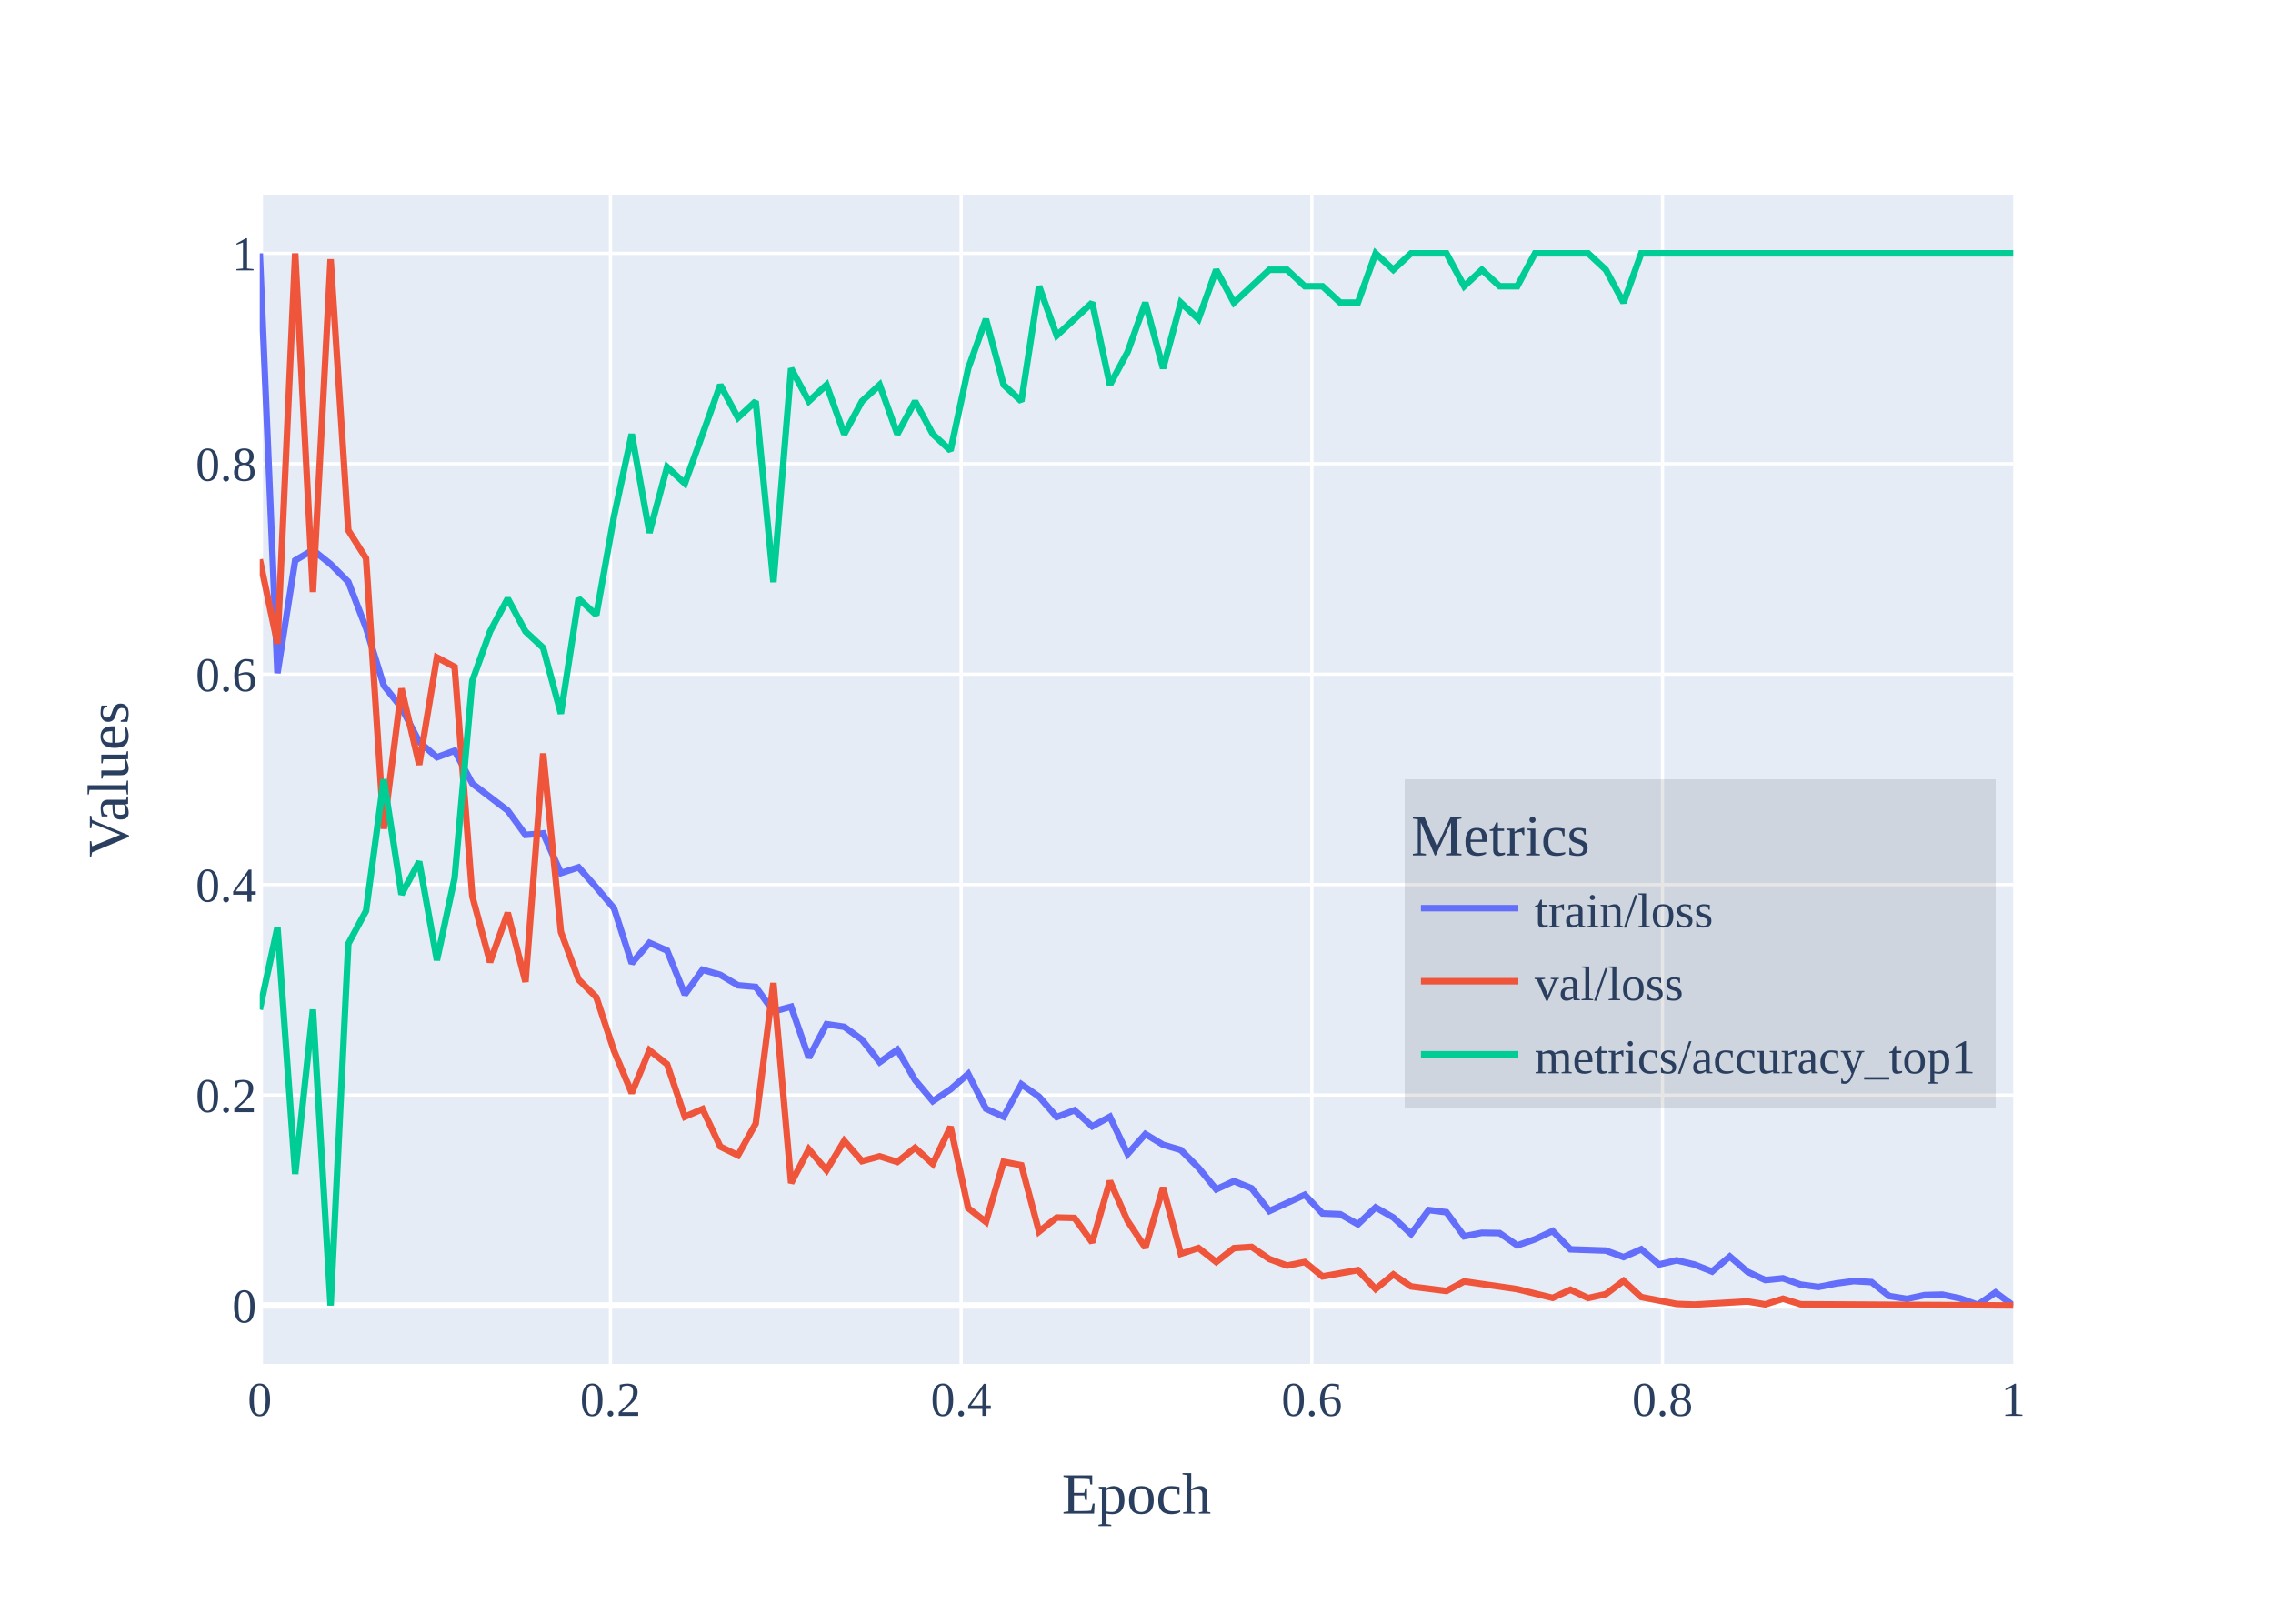
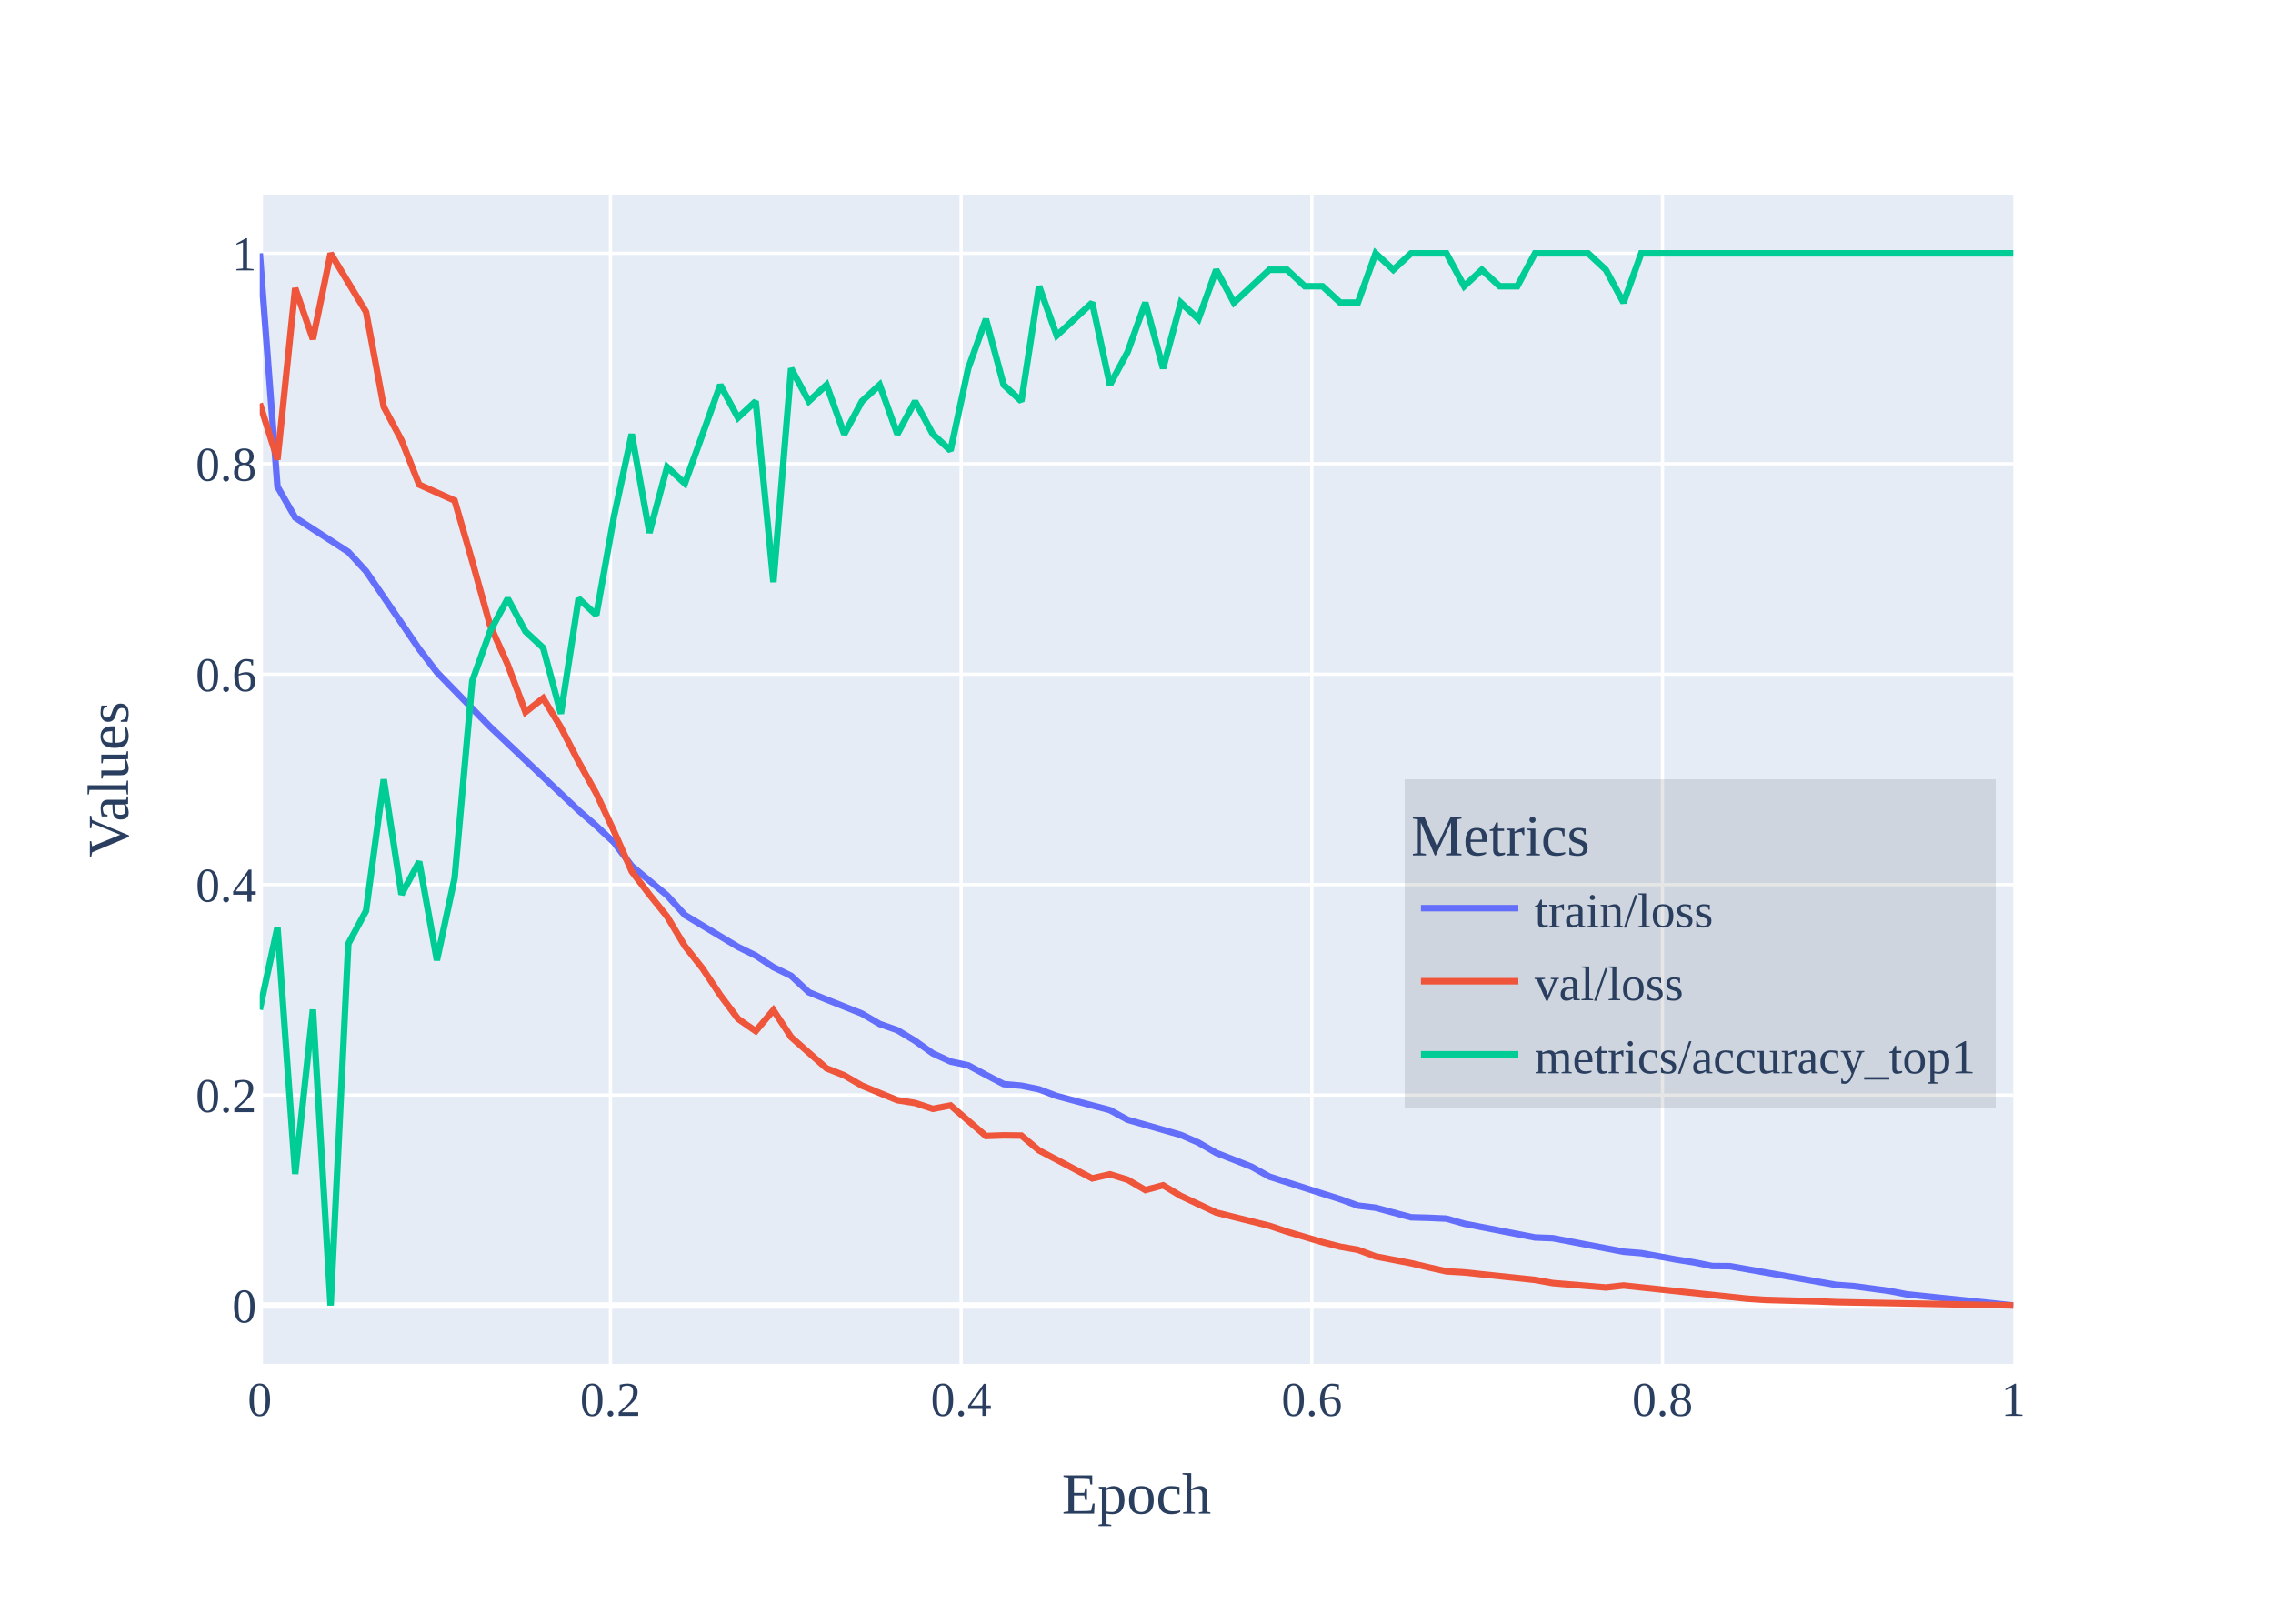
<svg xmlns="http://www.w3.org/2000/svg" class="main-svg" width="700" height="500" style="" viewBox="0 0 700 500">
  <rect x="0" y="0" width="700" height="500" style="fill: rgb(255, 255, 255); fill-opacity: 1;" />
-   <defs id="defs-04b2fd">
+   <defs id="defs-1186b7">
    <g class="clips">
-       <clipPath id="clip04b2fdxyplot" class="plotclip">
+       <clipPath id="clip1186b7xyplot" class="plotclip">
        <rect width="540" height="360" />
      </clipPath>
-       <clipPath class="axesclip" id="clip04b2fdx">
+       <clipPath class="axesclip" id="clip1186b7x">
        <rect x="80" y="0" width="540" height="500" />
      </clipPath>
-       <clipPath class="axesclip" id="clip04b2fdy">
+       <clipPath class="axesclip" id="clip1186b7y">
        <rect x="0" y="60" width="700" height="360" />
      </clipPath>
-       <clipPath class="axesclip" id="clip04b2fdxy">
+       <clipPath class="axesclip" id="clip1186b7xy">
        <rect x="80" y="60" width="540" height="360" />
      </clipPath>
    </g>
    <g class="gradients" />
    <g class="patterns" />
  </defs>
  <g class="bglayer">
    <rect class="bg" x="80" y="60" width="540" height="360" style="fill: rgb(229, 236, 246); fill-opacity: 1; stroke-width: 0;" />
  </g>
  <g class="layer-below">
    <g class="imagelayer" />
    <g class="shapelayer" />
  </g>
  <g class="cartesianlayer">
    <g class="subplot xy">
      <g class="layer-subplot">
        <g class="shapelayer" />
        <g class="imagelayer" />
      </g>
      <g class="minor-gridlayer">
        <g class="x" />
        <g class="y" />
      </g>
      <g class="gridlayer">
        <g class="x">
          <path class="xgrid crisp" transform="translate(188,0)" d="M0,60v360" style="stroke: rgb(255, 255, 255); stroke-opacity: 1; stroke-width: 1px;" />
          <path class="xgrid crisp" transform="translate(296,0)" d="M0,60v360" style="stroke: rgb(255, 255, 255); stroke-opacity: 1; stroke-width: 1px;" />
          <path class="xgrid crisp" transform="translate(404,0)" d="M0,60v360" style="stroke: rgb(255, 255, 255); stroke-opacity: 1; stroke-width: 1px;" />
          <path class="xgrid crisp" transform="translate(512,0)" d="M0,60v360" style="stroke: rgb(255, 255, 255); stroke-opacity: 1; stroke-width: 1px;" />
        </g>
        <g class="y">
          <path class="ygrid crisp" transform="translate(0,337.2)" d="M80,0h540" style="stroke: rgb(255, 255, 255); stroke-opacity: 1; stroke-width: 1px;" />
          <path class="ygrid crisp" transform="translate(0,272.4)" d="M80,0h540" style="stroke: rgb(255, 255, 255); stroke-opacity: 1; stroke-width: 1px;" />
          <path class="ygrid crisp" transform="translate(0,207.6)" d="M80,0h540" style="stroke: rgb(255, 255, 255); stroke-opacity: 1; stroke-width: 1px;" />
          <path class="ygrid crisp" transform="translate(0,142.8)" d="M80,0h540" style="stroke: rgb(255, 255, 255); stroke-opacity: 1; stroke-width: 1px;" />
          <path class="ygrid crisp" transform="translate(0,78)" d="M80,0h540" style="stroke: rgb(255, 255, 255); stroke-opacity: 1; stroke-width: 1px;" />
        </g>
      </g>
      <g class="zerolinelayer">
        <path class="xzl zl crisp" transform="translate(80,0)" d="M0,60v360" style="stroke: rgb(255, 255, 255); stroke-opacity: 1; stroke-width: 2px;" />
        <path class="yzl zl crisp" transform="translate(0,402)" d="M80,0h540" style="stroke: rgb(255, 255, 255); stroke-opacity: 1; stroke-width: 2px;" />
      </g>
      <g class="layer-between">
        <g class="shapelayer" />
        <g class="imagelayer" />
      </g>
      <path class="xlines-below" />
      <path class="ylines-below" />
      <g class="overlines-below" />
      <g class="xaxislayer-below" />
      <g class="yaxislayer-below" />
      <g class="overaxes-below" />
      <g class="overplot">
-         <g class="xy" transform="translate(80,60)" clip-path="url(#clip04b2fdxyplot)">
+         <g class="xy" transform="translate(80,60)" clip-path="url(#clip1186b7xyplot)">
          <g class="scatterlayer mlayer">
-             <g class="trace scatter trace099211" style="stroke-miterlimit: 2; opacity: 1;">
+             <g class="trace scatter trace9c25ba" style="stroke-miterlimit: 2; opacity: 1;">
              <g class="fills" />
              <g class="errorbars" />
              <g class="lines">
-                 <path class="js-line" d="M0,18L5.45,147.27L10.91,112.56L16.36,109.35L21.82,113.72L27.27,119.18L32.73,133.35L38.18,151.09L43.64,157.92L49.09,168.42L54.55,173.18L60,171.15L65.45,181.28L76.36,189.6L81.82,197.08L87.27,196.62L92.73,208.84L98.18,207.06L103.64,213.27L109.09,219.7L114.55,236.63L120,230.32L125.45,232.71L130.91,246.24L136.36,238.62L141.82,240.18L147.27,243.41L152.73,243.9L158.18,251.44L163.64,249.99L169.09,265.68L174.55,255.38L180,256.19L185.45,260.14L190.91,267.07L196.36,263.24L201.82,272.59L207.27,279.06L212.73,275.43L218.18,270.68L223.64,281.41L229.09,283.86L234.55,273.89L240,277.7L245.45,283.97L250.91,281.88L256.36,286.83L261.82,283.87L267.27,295.34L272.73,289.21L278.18,292.5L283.64,294.1L289.09,299.58L294.55,306.23L300,303.7L305.45,305.91L310.91,312.92L321.82,307.91L327.27,313.67L332.73,313.89L338.18,317L343.64,311.79L349.09,314.9L354.55,319.98L360,312.61L365.45,313.28L370.91,320.69L376.36,319.62L381.82,319.71L387.27,323.49L392.73,321.61L398.18,319.06L403.64,324.71L414.55,325.09L420,327.1L425.45,324.68L430.91,329.38L436.36,328.09L441.82,329.39L447.27,331.54L452.73,326.9L458.18,331.63L463.64,334.16L469.09,333.63L474.55,335.57L480,336.3L485.45,335.23L490.91,334.49L496.36,334.8L501.82,339.1L507.27,339.97L512.73,338.8L518.18,338.66L523.64,339.81L529.09,341.79L534.55,337.97L540,342" style="vector-effect: none; fill: none; stroke: rgb(99, 110, 250); stroke-opacity: 1; stroke-width: 2px; opacity: 1;" />
+                 <path class="js-line" d="M0,18L5.45,89.84L10.91,99.37L27.27,109.95L32.73,115.88L49.09,139.87L54.55,147.01L65.45,158.2L70.91,163.78L98.18,189.56L103.64,194.32L109.09,199.4L114.55,206.67L125.45,215.73L130.91,221.75L147.27,231.58L152.73,234.25L158.18,237.83L163.64,240.49L169.09,245.55L174.55,247.79L185.45,252.12L190.91,255.31L196.36,257.22L201.82,260.5L207.27,264.37L212.73,266.87L218.18,268.05L223.64,270.98L229.09,273.82L234.55,274.32L240,275.43L245.45,277.49L261.82,281.83L267.27,284.81L283.64,289.48L289.09,291.85L294.55,295.01L300,297.13L305.45,299.28L310.91,302.32L327.27,307.54L332.73,309.26L338.18,311.24L343.64,311.9L354.55,314.85L360,315L365.45,315.25L370.91,316.81L392.73,321.06L398.18,321.27L420,325.44L425.45,325.88L436.36,327.88L441.82,328.74L447.27,329.85L452.73,329.9L485.45,335.66L490.91,336.05L501.82,337.52L507.27,338.58L540,342" style="vector-effect: none; fill: none; stroke: rgb(99, 110, 250); stroke-opacity: 1; stroke-width: 2px; opacity: 1;" />
              </g>
              <g class="points" />
              <g class="text" />
            </g>
-             <g class="trace scatter traceb5169e" style="stroke-miterlimit: 2; opacity: 1;">
+             <g class="trace scatter tracedb9360" style="stroke-miterlimit: 2; opacity: 1;">
              <g class="fills" />
              <g class="errorbars" />
              <g class="lines">
-                 <path class="js-line" d="M0,112.25L5.45,138.21L10.91,18L16.36,122.31L21.82,19.82L27.27,103.28L32.73,111.94L38.18,195.21L43.64,152.02L49.09,175.48L54.55,142.45L60,145.35L65.45,216L70.91,236.28L76.36,221.07L81.82,242.35L87.27,172L92.73,226.96L98.18,241.65L103.64,247.08L109.09,263.57L114.55,276.58L120,263.41L125.45,267.72L130.91,283.87L136.36,281.5L141.82,293.07L147.27,295.75L152.73,285.99L158.18,242.7L163.64,304.3L169.09,293.89L174.55,300.37L180,291.28L185.45,297.54L190.91,296.06L196.36,297.79L201.82,293.42L207.27,298.4L212.73,286.96L218.18,312.02L223.64,316.26L229.09,297.74L234.55,298.81L240,319.24L245.45,314.91L250.91,315.04L256.36,322.58L261.82,303.67L267.27,315.96L272.73,324.21L278.18,305.68L283.64,326.08L289.09,324.29L294.55,328.6L300,324.33L305.45,323.96L310.91,327.7L316.36,329.71L321.82,328.61L327.27,333.05L338.18,331.1L343.64,336.93L349.09,332.44L354.55,336.14L365.45,337.53L370.91,334.59L387.27,336.96L392.73,338.32L398.18,339.66L403.64,337.14L409.09,339.71L414.55,338.5L420,334.41L425.45,339.41L436.36,341.52L441.82,341.73L458.18,340.76L463.64,341.66L469.09,339.91L474.55,341.63L540,342" style="vector-effect: none; fill: none; stroke: rgb(239, 85, 59); stroke-opacity: 1; stroke-width: 2px; opacity: 1;" />
+                 <path class="js-line" d="M0,64.24L5.45,81.52L10.91,28.72L16.36,44.43L21.82,18L32.73,36.03L38.18,65.29L43.64,75.53L49.09,89.24L60,94.13L65.45,112.91L70.91,132.54L76.36,144.66L81.82,159.26L87.27,154.99L92.73,163.97L98.18,174.55L103.64,184.34L109.09,195.97L114.55,208.33L120,215.47L125.45,222.24L130.91,231.33L136.36,238.23L141.82,246.43L147.27,253.71L152.73,257.5L158.18,251.05L163.64,259.36L174.55,268.97L180,271.14L185.45,274.3L190.91,276.56L196.36,278.78L201.82,279.64L207.27,281.44L212.73,280.4L223.64,289.8L229.09,289.61L234.55,289.68L240,294.24L256.36,302.86L261.82,301.6L267.27,303.27L272.73,306.45L278.18,304.98L283.64,308.26L294.55,313.38L300,314.75L310.91,317.46L316.36,319.27L327.27,322.51L332.73,323.9L338.18,324.85L343.64,326.9L354.55,328.98L360,330.27L365.45,331.48L370.91,331.81L392.73,334.12L398.18,335.1L414.55,336.46L420,335.85L458.18,339.92L463.64,340.28L480,340.75L485.45,340.97L540,342" style="vector-effect: none; fill: none; stroke: rgb(239, 85, 59); stroke-opacity: 1; stroke-width: 2px; opacity: 1;" />
              </g>
              <g class="points" />
              <g class="text" />
            </g>
-             <g class="trace scatter traceb08b10" style="stroke-miterlimit: 2; opacity: 1;">
+             <g class="trace scatter trace5d23ee" style="stroke-miterlimit: 2; opacity: 1;">
              <g class="fills" />
              <g class="errorbars" />
              <g class="lines">
                <path class="js-line" d="M0,250.87L5.45,225.56L10.91,301.5L16.36,250.87L21.82,342L27.27,230.62L32.73,220.5L38.18,180L43.64,215.44L49.09,205.31L54.55,235.69L60,210.37L65.45,149.63L70.91,134.44L76.36,124.31L81.82,134.44L87.27,139.5L92.73,159.75L98.18,124.31L103.64,129.38L109.09,99L114.55,73.68L120,104.06L125.45,83.81L130.91,88.88L141.82,58.5L147.27,68.63L152.73,63.56L158.18,119.25L163.64,53.43L169.09,63.56L174.55,58.5L180,73.68L185.45,63.56L190.91,58.5L196.36,73.68L201.82,63.56L207.27,73.68L212.73,78.75L218.18,53.43L223.64,38.25L229.09,58.5L234.55,63.56L240,28.13L245.45,43.31L256.36,33.18L261.82,58.5L267.27,48.38L272.73,33.18L278.18,53.43L283.64,33.18L289.09,38.25L294.55,23.06L300,33.18L305.45,28.13L310.91,23.06L316.36,23.06L321.82,28.13L327.27,28.13L332.73,33.18L338.18,33.18L343.64,18L349.09,23.06L354.55,18L360,18L365.45,18L370.91,28.13L376.36,23.06L381.82,28.13L387.27,28.13L392.73,18L409.09,18L414.55,23.06L420,33.18L425.45,18L540,18" style="vector-effect: none; fill: none; stroke: rgb(0, 204, 150); stroke-opacity: 1; stroke-width: 2px; opacity: 1;" />
              </g>
              <g class="points" />
              <g class="text" />
            </g>
          </g>
        </g>
      </g>
      <path class="xlines-above crisp" d="M0,0" style="fill: none;" />
      <path class="ylines-above crisp" d="M0,0" style="fill: none;" />
      <g class="overlines-above" />
      <g class="xaxislayer-above">
        <g class="xtick">
          <text text-anchor="middle" x="0" y="436" transform="translate(80,0)" style="font-family: 'Times New Roman'; font-size: 15px; fill: rgb(42, 63, 95); fill-opacity: 1; white-space: pre; opacity: 1;">0</text>
        </g>
        <g class="xtick">
          <text text-anchor="middle" x="0" y="436" style="font-family: 'Times New Roman'; font-size: 15px; fill: rgb(42, 63, 95); fill-opacity: 1; white-space: pre; opacity: 1;" transform="translate(188,0)">0.2</text>
        </g>
        <g class="xtick">
          <text text-anchor="middle" x="0" y="436" style="font-family: 'Times New Roman'; font-size: 15px; fill: rgb(42, 63, 95); fill-opacity: 1; white-space: pre; opacity: 1;" transform="translate(296,0)">0.4</text>
        </g>
        <g class="xtick">
          <text text-anchor="middle" x="0" y="436" style="font-family: 'Times New Roman'; font-size: 15px; fill: rgb(42, 63, 95); fill-opacity: 1; white-space: pre; opacity: 1;" transform="translate(404,0)">0.6</text>
        </g>
        <g class="xtick">
          <text text-anchor="middle" x="0" y="436" style="font-family: 'Times New Roman'; font-size: 15px; fill: rgb(42, 63, 95); fill-opacity: 1; white-space: pre; opacity: 1;" transform="translate(512,0)">0.8</text>
        </g>
        <g class="xtick">
          <text text-anchor="middle" x="0" y="436" style="font-family: 'Times New Roman'; font-size: 15px; fill: rgb(42, 63, 95); fill-opacity: 1; white-space: pre; opacity: 1;" transform="translate(620,0)">1</text>
        </g>
      </g>
      <g class="yaxislayer-above">
        <g class="ytick">
          <text text-anchor="end" x="79" y="5.25" transform="translate(0,402)" style="font-family: 'Times New Roman'; font-size: 15px; fill: rgb(42, 63, 95); fill-opacity: 1; white-space: pre; opacity: 1;">0</text>
        </g>
        <g class="ytick">
          <text text-anchor="end" x="79" y="5.25" style="font-family: 'Times New Roman'; font-size: 15px; fill: rgb(42, 63, 95); fill-opacity: 1; white-space: pre; opacity: 1;" transform="translate(0,337.2)">0.2</text>
        </g>
        <g class="ytick">
          <text text-anchor="end" x="79" y="5.25" style="font-family: 'Times New Roman'; font-size: 15px; fill: rgb(42, 63, 95); fill-opacity: 1; white-space: pre; opacity: 1;" transform="translate(0,272.4)">0.4</text>
        </g>
        <g class="ytick">
          <text text-anchor="end" x="79" y="5.25" style="font-family: 'Times New Roman'; font-size: 15px; fill: rgb(42, 63, 95); fill-opacity: 1; white-space: pre; opacity: 1;" transform="translate(0,207.6)">0.6</text>
        </g>
        <g class="ytick">
          <text text-anchor="end" x="79" y="5.25" style="font-family: 'Times New Roman'; font-size: 15px; fill: rgb(42, 63, 95); fill-opacity: 1; white-space: pre; opacity: 1;" transform="translate(0,142.8)">0.8</text>
        </g>
        <g class="ytick">
          <text text-anchor="end" x="79" y="5.25" style="font-family: 'Times New Roman'; font-size: 15px; fill: rgb(42, 63, 95); fill-opacity: 1; white-space: pre; opacity: 1;" transform="translate(0,78)">1</text>
        </g>
      </g>
      <g class="overaxes-above" />
    </g>
  </g>
  <g class="polarlayer" />
  <g class="smithlayer" />
  <g class="ternarylayer" />
  <g class="geolayer" />
  <g class="funnelarealayer" />
  <g class="pielayer" />
  <g class="iciclelayer" />
  <g class="treemaplayer" />
  <g class="sunburstlayer" />
  <g class="glimages" />
-   <defs id="topdefs-04b2fd">
+   <defs id="topdefs-1186b7">
    <g class="clips" />
-     <clipPath id="legend04b2fd">
+     <clipPath id="legend1186b7">
      <rect width="182" height="101" x="0" y="0" />
    </clipPath>
  </defs>
  <g class="layer-above">
    <g class="imagelayer" />
    <g class="shapelayer" />
  </g>
  <g class="infolayer">
    <g class="legend" pointer-events="all" transform="translate(432.6,240)">
      <rect class="bg" shape-rendering="crispEdges" width="182" height="101" x="0" y="0" style="stroke: rgb(68, 68, 68); stroke-opacity: 1; fill: rgb(0, 0, 0); fill-opacity: 0.1; stroke-width: 0px;" />
-       <g class="scrollbox" transform="" clip-path="url(#legend04b2fd)">
+       <g class="scrollbox" transform="" clip-path="url(#legend1186b7)">
        <text class="legendtitletext" text-anchor="start" x="2" y="23.4" style="font-family: 'Times New Roman'; font-size: 18px; fill: rgb(42, 63, 95); fill-opacity: 1; white-space: pre;">Metrics</text>
        <g class="groups" transform="">
          <g class="traces" transform="translate(0,39.65)" style="opacity: 1;">
            <text class="legendtext" text-anchor="start" x="40" y="5.85" style="font-family: 'Times New Roman'; font-size: 15px; fill: rgb(42, 63, 95); fill-opacity: 1; white-space: pre;">train/loss</text>
            <g class="layers" style="opacity: 1;">
              <g class="legendfill" />
              <g class="legendlines">
                <path class="js-line" d="M5,0h30" style="fill: none; stroke: rgb(99, 110, 250); stroke-opacity: 1; stroke-width: 2px;" />
              </g>
              <g class="legendsymbols">
                <g class="legendpoints" />
              </g>
            </g>
            <rect class="legendtoggle" x="0" y="-11.25" width="176.781" height="22.5" style="fill: rgb(0, 0, 0); fill-opacity: 0;" />
          </g>
        </g>
        <g class="groups" transform="">
          <g class="traces" transform="translate(0,62.15)" style="opacity: 1;">
            <text class="legendtext" text-anchor="start" x="40" y="5.85" style="font-family: 'Times New Roman'; font-size: 15px; fill: rgb(42, 63, 95); fill-opacity: 1; white-space: pre;">val/loss</text>
            <g class="layers" style="opacity: 1;">
              <g class="legendfill" />
              <g class="legendlines">
                <path class="js-line" d="M5,0h30" style="fill: none; stroke: rgb(239, 85, 59); stroke-opacity: 1; stroke-width: 2px;" />
              </g>
              <g class="legendsymbols">
                <g class="legendpoints" />
              </g>
            </g>
            <rect class="legendtoggle" x="0" y="-11.25" width="176.781" height="22.5" style="fill: rgb(0, 0, 0); fill-opacity: 0;" />
          </g>
        </g>
        <g class="groups" transform="">
          <g class="traces" transform="translate(0,84.65)" style="opacity: 1;">
            <text class="legendtext" text-anchor="start" x="40" y="5.85" style="font-family: 'Times New Roman'; font-size: 15px; fill: rgb(42, 63, 95); fill-opacity: 1; white-space: pre;">metrics/accuracy_top1</text>
            <g class="layers" style="opacity: 1;">
              <g class="legendfill" />
              <g class="legendlines">
                <path class="js-line" d="M5,0h30" style="fill: none; stroke: rgb(0, 204, 150); stroke-opacity: 1; stroke-width: 2px;" />
              </g>
              <g class="legendsymbols">
                <g class="legendpoints" />
              </g>
            </g>
            <rect class="legendtoggle" x="0" y="-11.25" width="176.781" height="22.5" style="fill: rgb(0, 0, 0); fill-opacity: 0;" />
          </g>
        </g>
      </g>
      <rect class="scrollbar" rx="20" ry="3" width="0" height="0" x="0" y="0" style="fill: rgb(128, 139, 164); fill-opacity: 1;" />
    </g>
    <g class="g-gtitle" />
    <g class="g-xtitle">
      <text class="xtitle" x="350" y="466.1" text-anchor="middle" style="opacity: 1; font-family: 'Times New Roman'; font-size: 18px; fill: rgb(42, 63, 95); fill-opacity: 1; white-space: pre;">Epoch</text>
    </g>
    <g class="g-ytitle">
      <text class="ytitle" transform="rotate(-90,39.45,240)" x="39.45" y="240" text-anchor="middle" style="opacity: 1; font-family: 'Times New Roman'; font-size: 18px; fill: rgb(42, 63, 95); fill-opacity: 1; white-space: pre;">Values</text>
    </g>
  </g>
</svg>
